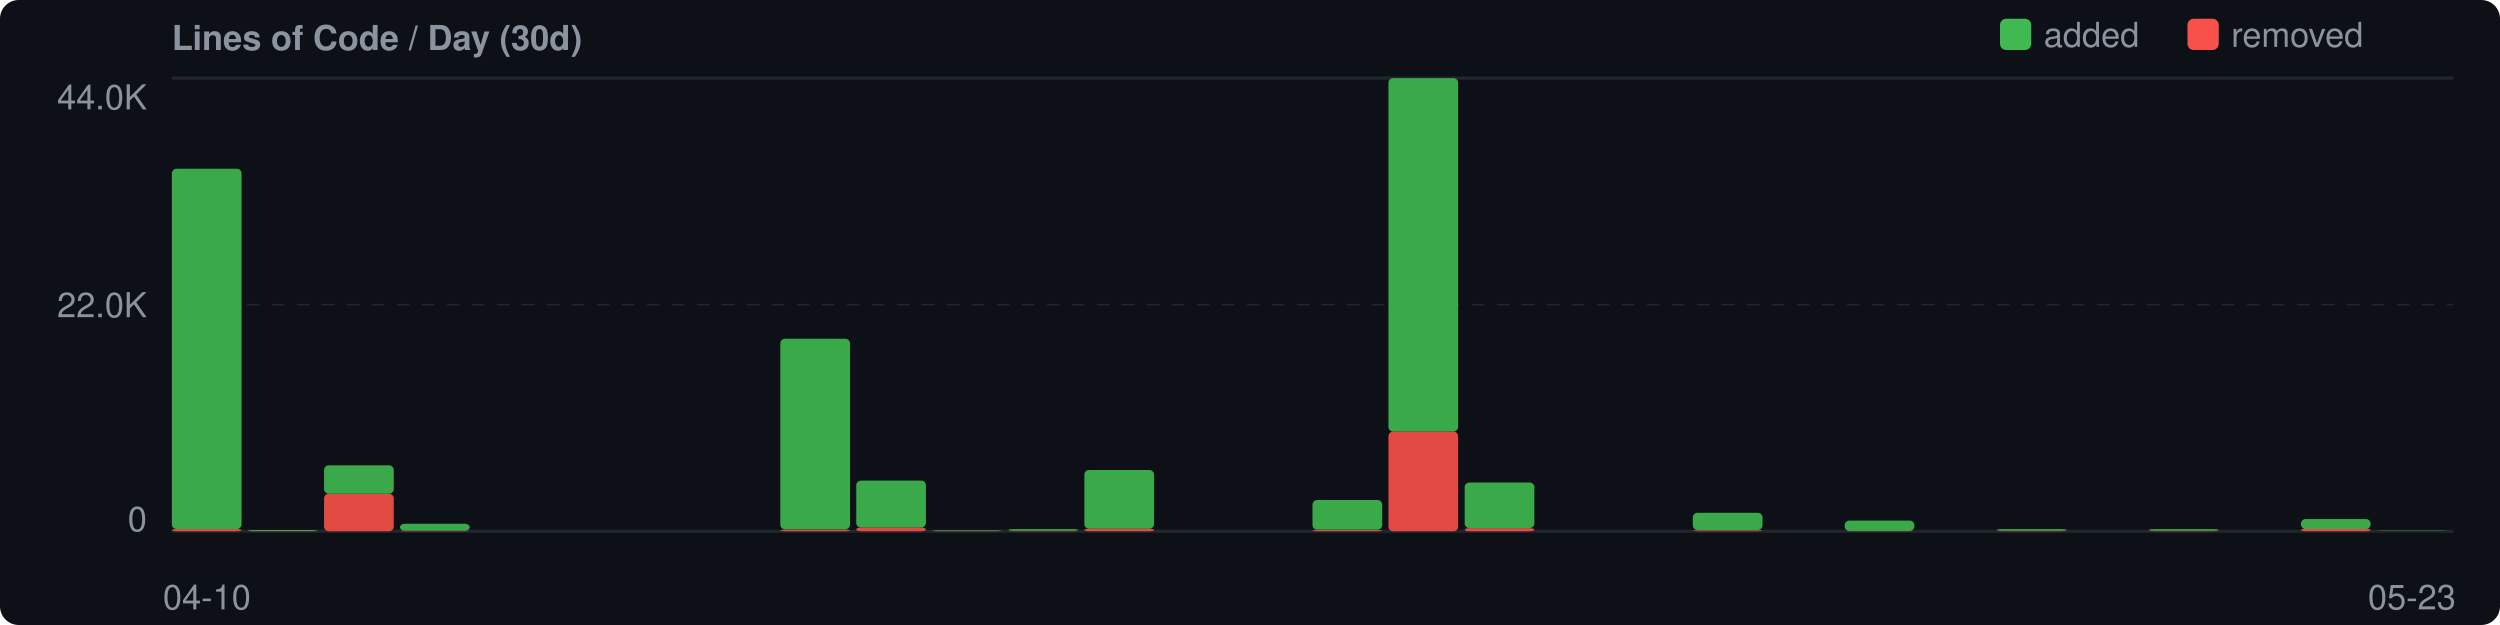
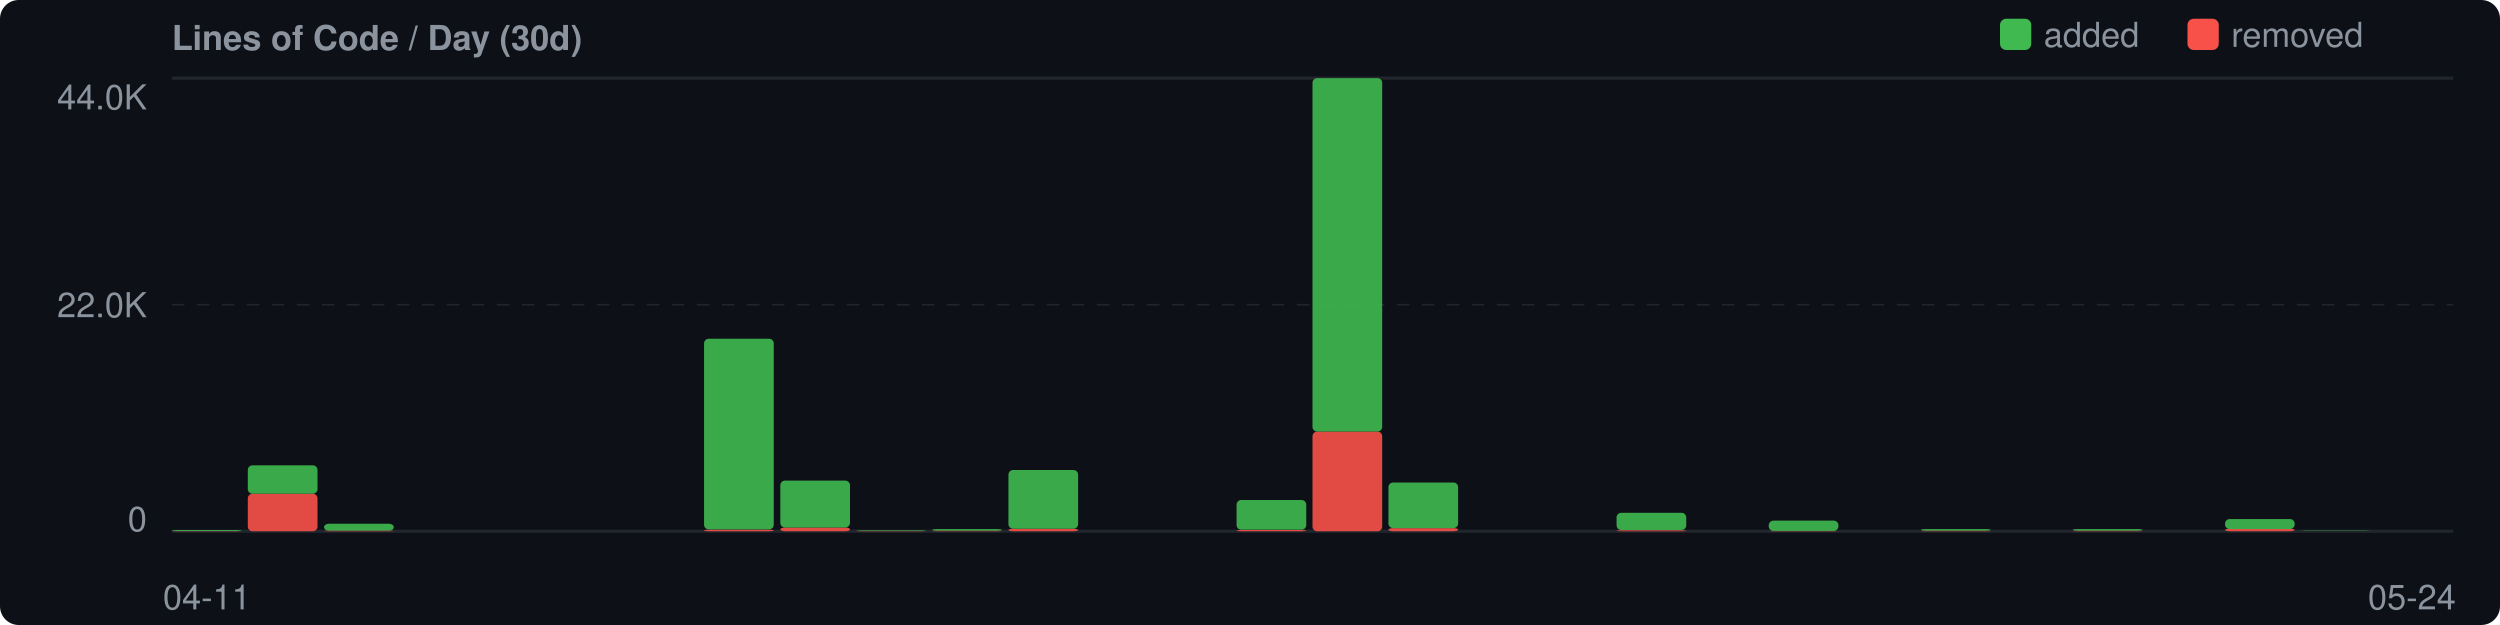
<svg xmlns="http://www.w3.org/2000/svg" width="800" height="200" viewBox="0 0 800 200">
  <rect width="800" height="200" fill="#0d1117" rx="6" />
  <style>text { font-family: system-ui, -apple-system, 'Segoe UI', Helvetica, Arial, sans-serif; fill: #8b949e; font-size: 11px; }</style>
  <text x="55" y="16" fill="#c9d1d9" font-size="13" font-weight="600">Lines of Code / Day (30d)</text>
  <rect x="640" y="6" width="10" height="10" fill="#3fb950" rx="2" />
  <text x="654" y="15" font-size="10" fill="#c9d1d9">added</text>
  <rect x="700" y="6" width="10" height="10" fill="#f85149" rx="2" />
  <text x="714" y="15" font-size="10" fill="#c9d1d9">removed</text>
  <text x="47" y="35" text-anchor="end" font-size="10">44.0K</text>
  <text x="47" y="170" text-anchor="end" font-size="10">0</text>
  <line x1="55" y1="25" x2="785" y2="25" stroke="#21262d" stroke-width="1" />
  <line x1="55" y1="170" x2="785" y2="170" stroke="#21262d" stroke-width="1" />
  <line x1="55" y1="97.5" x2="785" y2="97.5" stroke="#21262d" stroke-width="0.5" stroke-dasharray="4,4" />
  <text x="47" y="101.5" text-anchor="end" font-size="10">22.0K</text>
-   <rect x="55.0" y="169.3" width="22.3" height="0.7" fill="#f85149" rx="1.5" opacity="0.9" />
-   <rect x="55.0" y="54.0" width="22.3" height="115.3" fill="#3fb950" rx="1.5" opacity="0.9" />
-   <text x="66.2" y="195" text-anchor="middle" font-size="10">04-10</text>
-   <rect x="79.3" y="169.9" width="22.3" height="0.1" fill="#f85149" rx="1.5" opacity="0.9" />
-   <rect x="79.3" y="169.6" width="22.3" height="0.3" fill="#3fb950" rx="1.5" opacity="0.9" />
-   <rect x="103.7" y="158.0" width="22.3" height="12.0" fill="#f85149" rx="1.5" opacity="0.9" />
-   <rect x="103.7" y="148.9" width="22.3" height="9.1" fill="#3fb950" rx="1.5" opacity="0.9" />
-   <rect x="128.0" y="169.8" width="22.3" height="0.2" fill="#f85149" rx="1.5" opacity="0.9" />
-   <rect x="128.0" y="167.6" width="22.3" height="2.2" fill="#3fb950" rx="1.5" opacity="0.9" />
-   <rect x="201.0" y="170.0" width="22.3" height="0.0" fill="#f85149" rx="1.5" opacity="0.9" />
-   <rect x="201.0" y="169.9" width="22.3" height="0.0" fill="#3fb950" rx="1.5" opacity="0.9" />
-   <rect x="249.7" y="169.5" width="22.3" height="0.5" fill="#f85149" rx="1.5" opacity="0.9" />
-   <rect x="249.7" y="108.4" width="22.3" height="61.0" fill="#3fb950" rx="1.5" opacity="0.9" />
-   <rect x="274.0" y="168.8" width="22.3" height="1.2" fill="#f85149" rx="1.5" opacity="0.9" />
-   <rect x="274.0" y="153.8" width="22.3" height="15.0" fill="#3fb950" rx="1.5" opacity="0.9" />
-   <rect x="298.3" y="169.9" width="22.3" height="0.1" fill="#f85149" rx="1.5" opacity="0.9" />
-   <rect x="298.3" y="169.7" width="22.3" height="0.2" fill="#3fb950" rx="1.5" opacity="0.9" />
-   <rect x="322.7" y="169.8" width="22.3" height="0.2" fill="#f85149" rx="1.5" opacity="0.9" />
-   <rect x="322.7" y="169.3" width="22.3" height="0.5" fill="#3fb950" rx="1.5" opacity="0.9" />
-   <rect x="347.0" y="169.2" width="22.3" height="0.8" fill="#f85149" rx="1.5" opacity="0.9" />
-   <rect x="347.0" y="150.4" width="22.3" height="18.8" fill="#3fb950" rx="1.5" opacity="0.9" />
-   <rect x="420.0" y="169.6" width="22.3" height="0.4" fill="#f85149" rx="1.5" opacity="0.9" />
-   <rect x="420.0" y="160.0" width="22.3" height="9.5" fill="#3fb950" rx="1.5" opacity="0.9" />
-   <rect x="444.3" y="138.1" width="22.3" height="31.9" fill="#f85149" rx="1.5" opacity="0.9" />
-   <rect x="444.3" y="25.0" width="22.3" height="113.1" fill="#3fb950" rx="1.5" opacity="0.9" />
-   <rect x="468.7" y="169.0" width="22.3" height="1.0" fill="#f85149" rx="1.5" opacity="0.9" />
-   <rect x="468.7" y="154.4" width="22.3" height="14.6" fill="#3fb950" rx="1.5" opacity="0.9" />
-   <rect x="493.0" y="170.0" width="22.3" height="0.0" fill="#f85149" rx="1.5" opacity="0.9" />
-   <rect x="493.0" y="170.0" width="22.3" height="0.0" fill="#3fb950" rx="1.5" opacity="0.9" />
-   <rect x="541.7" y="169.7" width="22.3" height="0.3" fill="#f85149" rx="1.5" opacity="0.9" />
-   <rect x="541.7" y="164.1" width="22.3" height="5.5" fill="#3fb950" rx="1.5" opacity="0.9" />
-   <rect x="590.3" y="169.9" width="22.3" height="0.1" fill="#f85149" rx="1.5" opacity="0.9" />
-   <rect x="590.3" y="166.6" width="22.3" height="3.3" fill="#3fb950" rx="1.5" opacity="0.9" />
-   <rect x="639.0" y="169.8" width="22.3" height="0.2" fill="#f85149" rx="1.5" opacity="0.9" />
-   <rect x="639.0" y="169.3" width="22.3" height="0.5" fill="#3fb950" rx="1.5" opacity="0.9" />
-   <rect x="687.7" y="169.8" width="22.3" height="0.2" fill="#f85149" rx="1.5" opacity="0.9" />
-   <rect x="687.7" y="169.3" width="22.3" height="0.5" fill="#3fb950" rx="1.5" opacity="0.9" />
-   <rect x="736.3" y="169.2" width="22.3" height="0.8" fill="#f85149" rx="1.5" opacity="0.9" />
-   <rect x="736.3" y="166.1" width="22.3" height="3.2" fill="#3fb950" rx="1.5" opacity="0.9" />
-   <rect x="760.7" y="170.0" width="22.3" height="0.0" fill="#f85149" rx="1.5" opacity="0.9" />
-   <rect x="760.7" y="169.8" width="22.3" height="0.1" fill="#3fb950" rx="1.5" opacity="0.9" />
-   <text x="771.8" y="195" text-anchor="middle" font-size="10">05-23</text>
+   <rect x="55.0" y="169.9" width="22.3" height="0.1" fill="#f85149" rx="1.5" opacity="0.9" />
+   <rect x="55.0" y="169.6" width="22.3" height="0.3" fill="#3fb950" rx="1.5" opacity="0.9" />
+   <text x="66.2" y="195" text-anchor="middle" font-size="10">04-11</text>
+   <rect x="79.3" y="158.0" width="22.3" height="12.0" fill="#f85149" rx="1.5" opacity="0.9" />
+   <rect x="79.3" y="148.9" width="22.3" height="9.1" fill="#3fb950" rx="1.5" opacity="0.9" />
+   <rect x="103.7" y="169.8" width="22.3" height="0.2" fill="#f85149" rx="1.5" opacity="0.9" />
+   <rect x="103.7" y="167.6" width="22.3" height="2.2" fill="#3fb950" rx="1.5" opacity="0.9" />
+   <rect x="176.7" y="170.0" width="22.3" height="0.0" fill="#f85149" rx="1.5" opacity="0.9" />
+   <rect x="176.7" y="169.9" width="22.3" height="0.0" fill="#3fb950" rx="1.5" opacity="0.9" />
+   <rect x="225.3" y="169.5" width="22.3" height="0.5" fill="#f85149" rx="1.5" opacity="0.9" />
+   <rect x="225.3" y="108.4" width="22.3" height="61.0" fill="#3fb950" rx="1.5" opacity="0.9" />
+   <rect x="249.7" y="168.8" width="22.3" height="1.2" fill="#f85149" rx="1.5" opacity="0.9" />
+   <rect x="249.7" y="153.8" width="22.3" height="15.0" fill="#3fb950" rx="1.5" opacity="0.9" />
+   <rect x="274.0" y="169.9" width="22.3" height="0.1" fill="#f85149" rx="1.5" opacity="0.9" />
+   <rect x="274.0" y="169.7" width="22.3" height="0.2" fill="#3fb950" rx="1.5" opacity="0.9" />
+   <rect x="298.3" y="169.8" width="22.3" height="0.2" fill="#f85149" rx="1.5" opacity="0.9" />
+   <rect x="298.3" y="169.3" width="22.3" height="0.5" fill="#3fb950" rx="1.5" opacity="0.9" />
+   <rect x="322.7" y="169.2" width="22.3" height="0.8" fill="#f85149" rx="1.5" opacity="0.9" />
+   <rect x="322.7" y="150.4" width="22.3" height="18.8" fill="#3fb950" rx="1.5" opacity="0.9" />
+   <rect x="395.7" y="169.6" width="22.3" height="0.4" fill="#f85149" rx="1.5" opacity="0.9" />
+   <rect x="395.7" y="160.0" width="22.3" height="9.5" fill="#3fb950" rx="1.5" opacity="0.9" />
+   <rect x="420.0" y="138.1" width="22.3" height="31.9" fill="#f85149" rx="1.5" opacity="0.9" />
+   <rect x="420.0" y="25.0" width="22.3" height="113.1" fill="#3fb950" rx="1.5" opacity="0.9" />
+   <rect x="444.3" y="169.0" width="22.3" height="1.0" fill="#f85149" rx="1.5" opacity="0.9" />
+   <rect x="444.3" y="154.4" width="22.3" height="14.6" fill="#3fb950" rx="1.5" opacity="0.9" />
+   <rect x="468.7" y="170.0" width="22.3" height="0.0" fill="#f85149" rx="1.5" opacity="0.9" />
+   <rect x="468.7" y="170.0" width="22.3" height="0.0" fill="#3fb950" rx="1.5" opacity="0.9" />
+   <rect x="517.3" y="169.7" width="22.3" height="0.3" fill="#f85149" rx="1.5" opacity="0.9" />
+   <rect x="517.3" y="164.1" width="22.3" height="5.5" fill="#3fb950" rx="1.5" opacity="0.9" />
+   <rect x="566.0" y="169.9" width="22.3" height="0.1" fill="#f85149" rx="1.5" opacity="0.9" />
+   <rect x="566.0" y="166.6" width="22.3" height="3.3" fill="#3fb950" rx="1.5" opacity="0.9" />
+   <rect x="614.7" y="169.8" width="22.3" height="0.2" fill="#f85149" rx="1.5" opacity="0.9" />
+   <rect x="614.7" y="169.3" width="22.3" height="0.5" fill="#3fb950" rx="1.5" opacity="0.9" />
+   <rect x="663.3" y="169.8" width="22.3" height="0.2" fill="#f85149" rx="1.5" opacity="0.9" />
+   <rect x="663.3" y="169.3" width="22.3" height="0.5" fill="#3fb950" rx="1.5" opacity="0.9" />
+   <rect x="712.0" y="169.2" width="22.3" height="0.8" fill="#f85149" rx="1.5" opacity="0.9" />
+   <rect x="712.0" y="166.1" width="22.3" height="3.2" fill="#3fb950" rx="1.5" opacity="0.9" />
+   <rect x="736.3" y="170.0" width="22.3" height="0.0" fill="#f85149" rx="1.5" opacity="0.9" />
+   <rect x="736.3" y="169.8" width="22.3" height="0.1" fill="#3fb950" rx="1.5" opacity="0.9" />
+   <text x="771.8" y="195" text-anchor="middle" font-size="10">05-24</text>
</svg>
